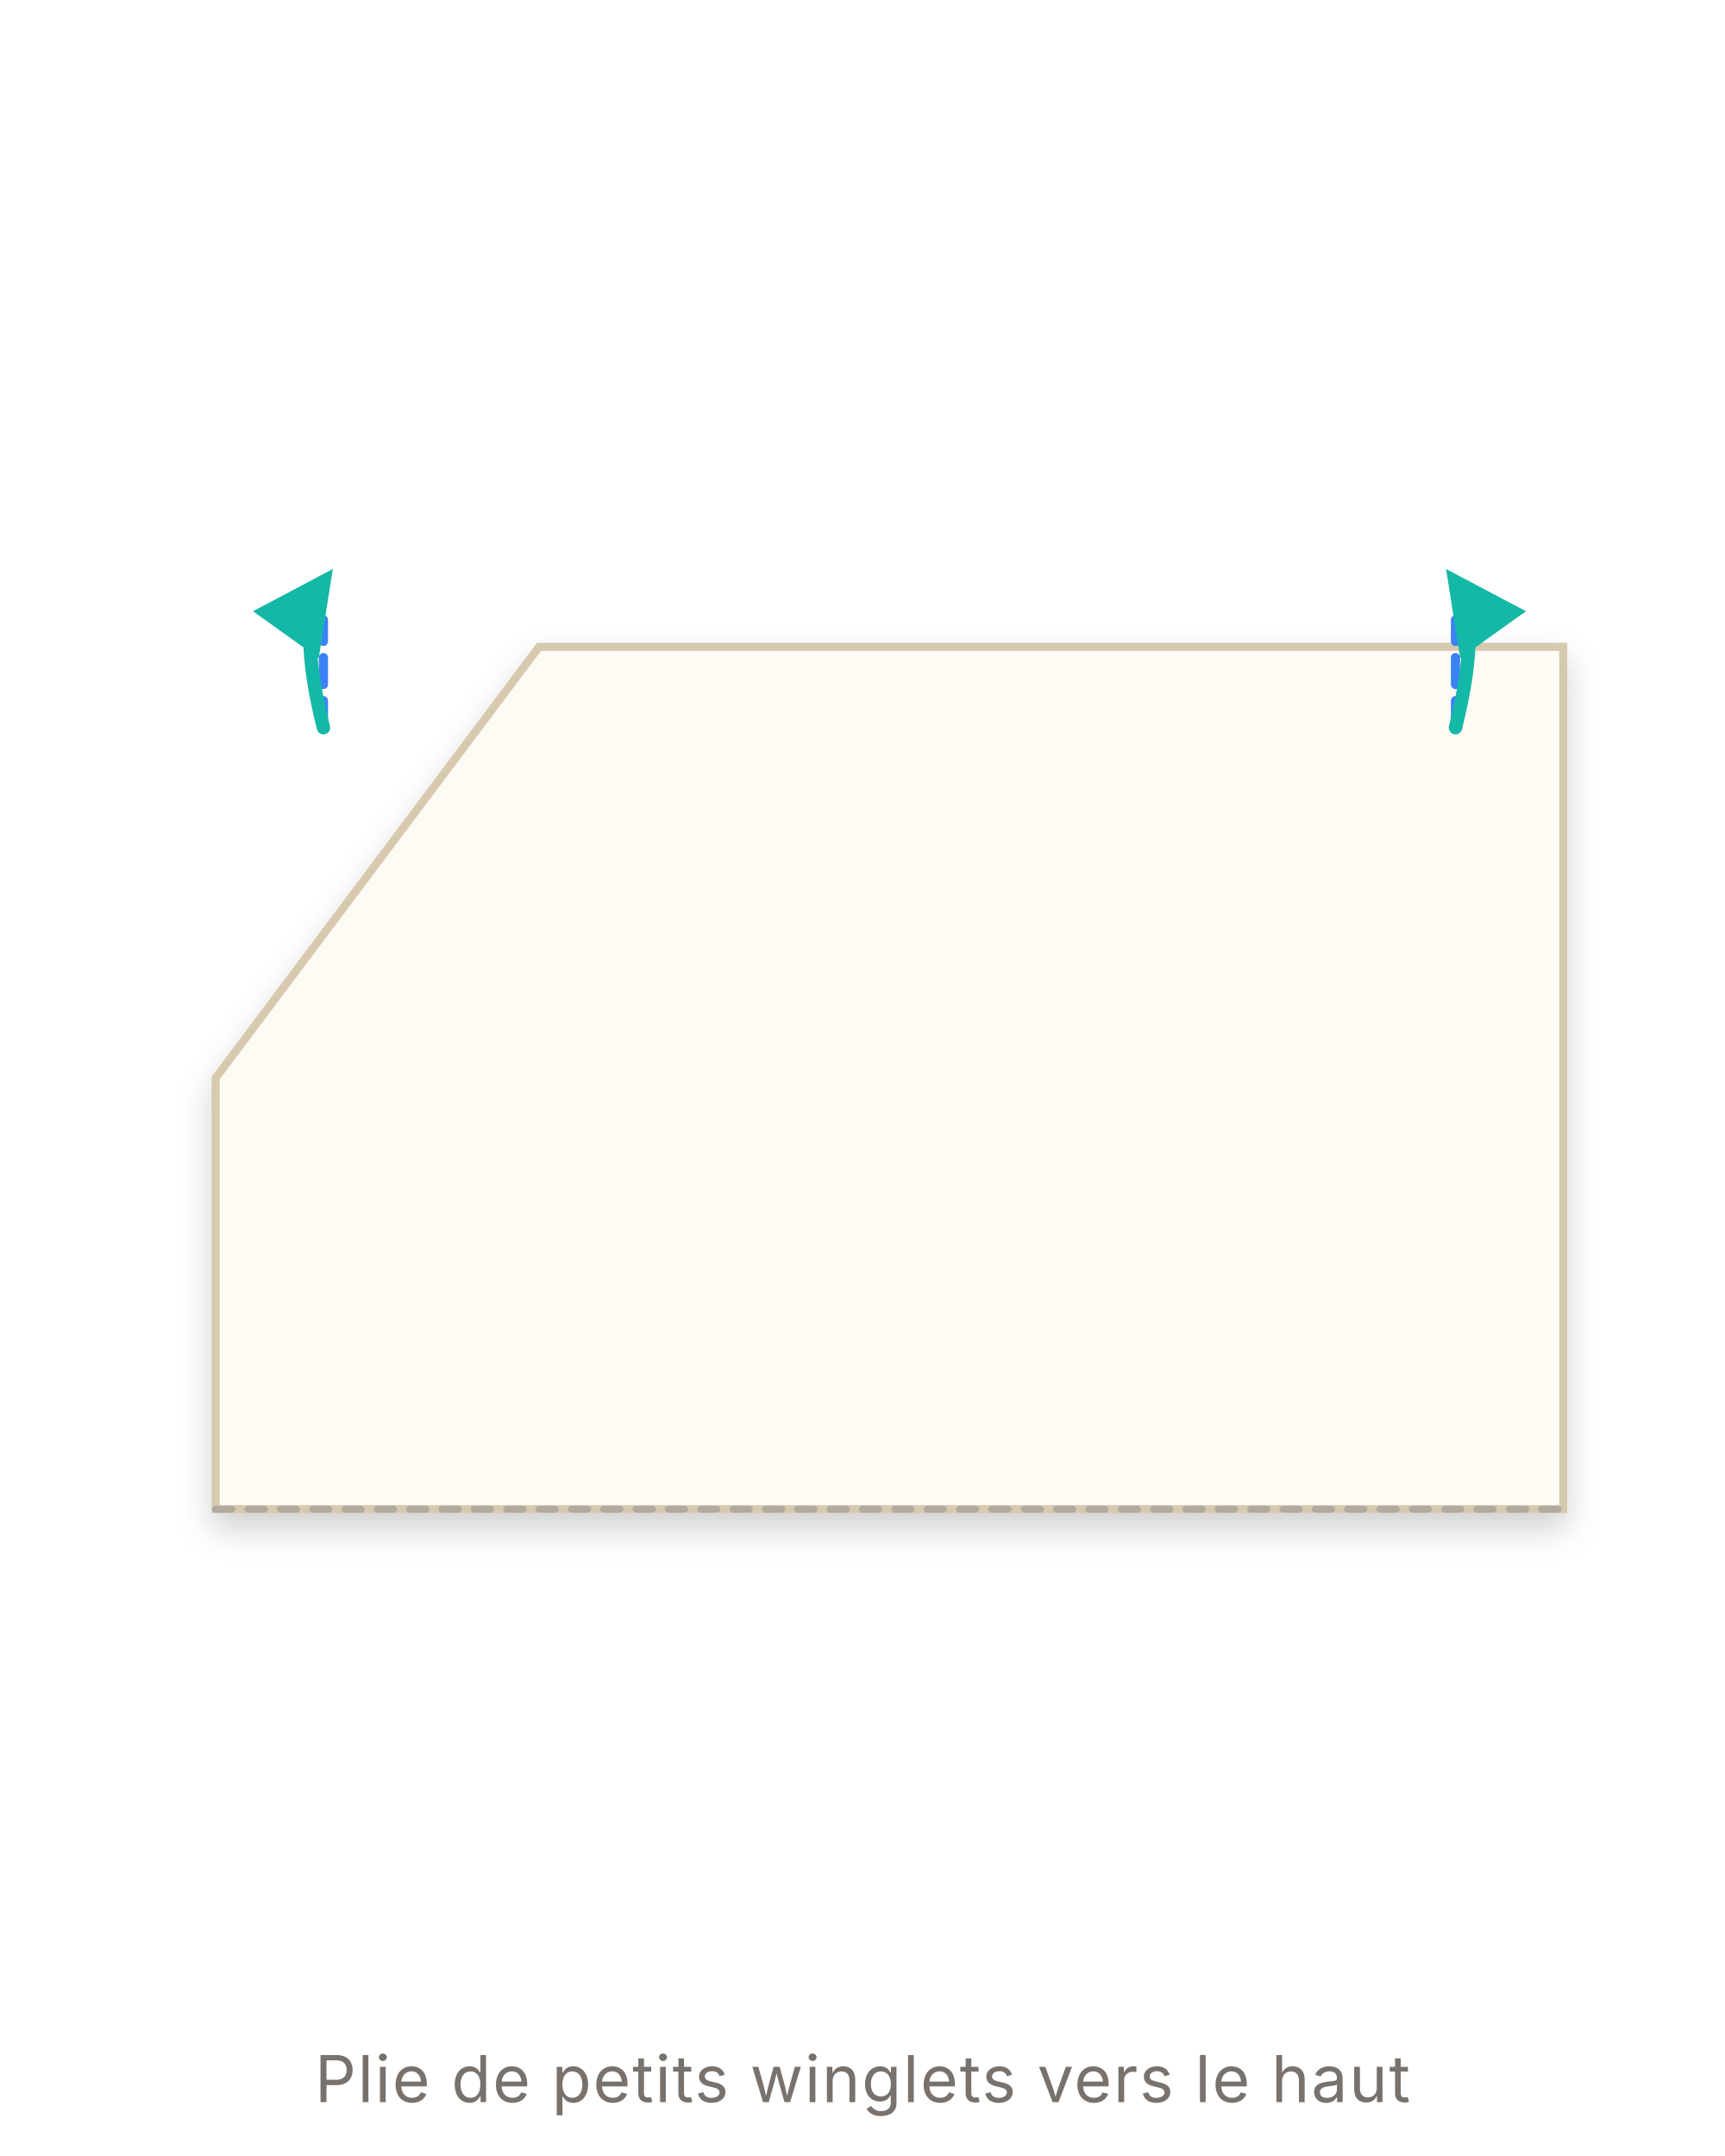
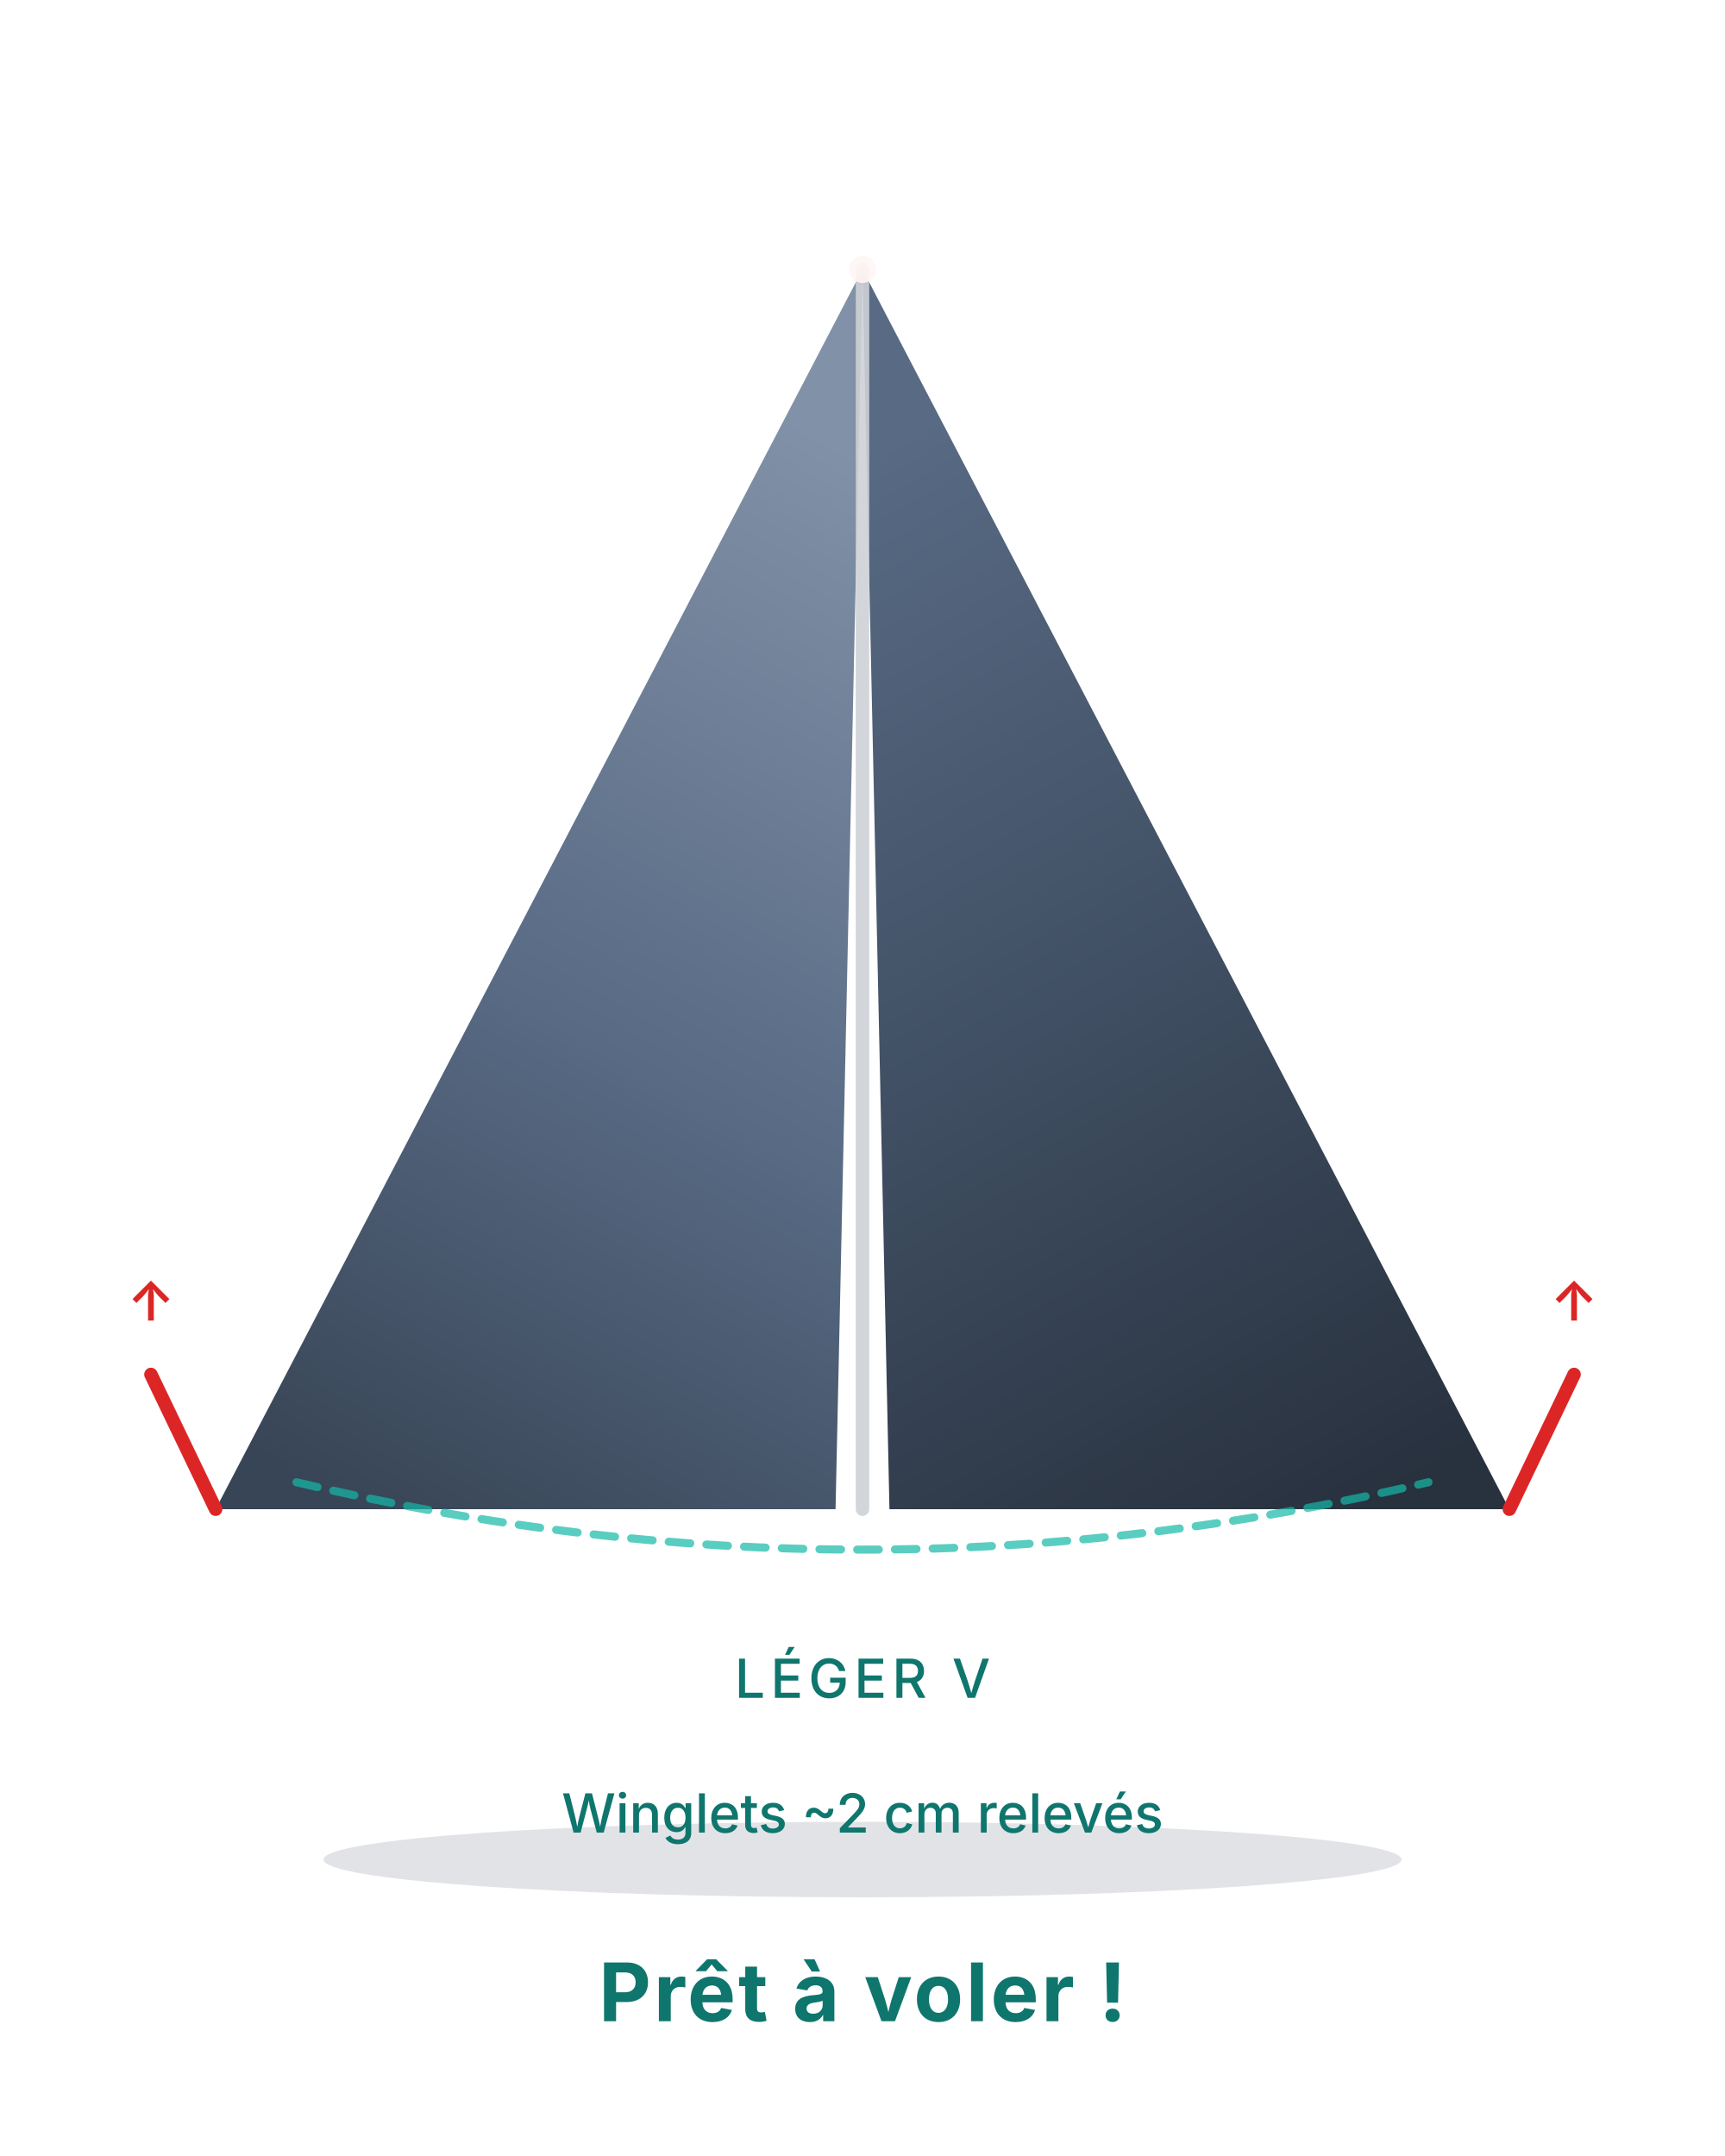
- <svg xmlns="http://www.w3.org/2000/svg" viewBox="0 0 320 400" fill="none" font-family="system-ui, -apple-system, sans-serif">
+ <svg xmlns="http://www.w3.org/2000/svg" viewBox="0 0 320 400" fill="none" font-family="system-ui,-apple-system,sans-serif">
  <defs>
    <filter id="ps" x="-10%" y="-10%" width="120%" height="120%">
      <feGaussianBlur in="SourceAlpha" stdDeviation="3" />
      <feOffset dx="0" dy="3" />
      <feComponentTransfer>
        <feFuncA type="linear" slope="0.18" />
      </feComponentTransfer>
      <feMerge>
        <feMergeNode />
        <feMergeNode in="SourceGraphic" />
      </feMerge>
    </filter>
    <marker id="arr" viewBox="0 0 10 10" refX="8" refY="5" markerWidth="6" markerHeight="6" orient="auto-start-reverse">
      <path d="M 0 0 L 10 5 L 0 10 z" fill="#6366f1" />
    </marker>
    <marker id="arrT" viewBox="0 0 10 10" refX="8" refY="5" markerWidth="6" markerHeight="6" orient="auto-start-reverse">
      <path d="M 0 0 L 10 5 L 0 10 z" fill="#14b8a6" />
    </marker>
    <linearGradient id="foldTri" x1="0" y1="0" x2="1" y2="1">
      <stop offset="0" stop-color="#fff7ed" />
      <stop offset="1" stop-color="#fed7aa" stop-opacity="0.7" />
    </linearGradient>
+     <linearGradient id="pWingL" x1="0.5" y1="0" x2="0.2" y2="1">
+       <stop offset="0" stop-color="hsl(215, 18%, 58%)" />
+       <stop offset="0.55" stop-color="hsl(215, 20%, 43%)" />
+       <stop offset="1" stop-color="hsl(215, 21%, 28%)" />
+     </linearGradient>
+     <linearGradient id="pWingR" x1="0.5" y1="0" x2="0.8" y2="1">
+       <stop offset="0" stop-color="hsl(215, 20%, 43%)" />
+       <stop offset="0.5" stop-color="hsl(215, 21%, 32%)" />
+       <stop offset="1" stop-color="hsl(215, 22%, 20%)" />
+     </linearGradient>
  </defs>
-   <polygon points="40,200 100,120 290,120 290,280 40,280" fill="#fefaf4" stroke="#d6c9ae" stroke-width="1.5" filter="url(#ps)" />
-   <line x1="40" y1="280" x2="290" y2="280" stroke="#a8a29e" stroke-width="1.3" stroke-dasharray="3 3" stroke-linecap="round" opacity="0.8" />
-   <line x1="60" y1="135" x2="60" y2="115" stroke="#3b82f6" stroke-width="1.7" stroke-dasharray="5 3" stroke-linecap="round" />
-   <line x1="270" y1="135" x2="270" y2="115" stroke="#3b82f6" stroke-width="1.7" stroke-dasharray="5 3" stroke-linecap="round" />
-   <path d="M 60 135 Q 55 115 60 108" stroke="#14b8a6" stroke-width="2.5" stroke-linecap="round" fill="none" marker-end="url(#arrT)" />
-   <path d="M 270 135 Q 275 115 270 108" stroke="#14b8a6" stroke-width="2.5" stroke-linecap="round" fill="none" marker-end="url(#arrT)" />
-   <text x="160" y="390" text-anchor="middle" font-size="12" fill="#78716c" letter-spacing="0.3">Plie de petits winglets vers le haut</text>
+   <ellipse cx="160" cy="345" rx="100" ry="7" fill="#1e293b" opacity="0.13" />
+   <polygon points="160,50 40,280 155,280" fill="url(#pWingL)" />
+   <polygon points="160,50 165,280 280,280" fill="url(#pWingR)" />
+   <line x1="160" y1="50" x2="160" y2="280" stroke="hsl(215, 10%, 82%)" stroke-width="2.5" stroke-linecap="round" opacity="0.9" />
+   <circle cx="160" cy="50" r="2.5" fill="#fff5f5" opacity="0.9" />
+   <path d="M 55 275 Q 160 300 265 275" stroke="#14b8a6" stroke-width="1.5" stroke-dasharray="4 3" fill="none" stroke-linecap="round" opacity="0.7" />
+   <text x="160" y="315" text-anchor="middle" font-size="10" fill="#0f766e" font-weight="500" letter-spacing="1">LÉGER V</text>
+   <text x="160" y="375" text-anchor="middle" font-size="15" font-weight="700" fill="#0f766e" letter-spacing="0.5">Prêt à voler !</text>
+   <path d="M 40 280 L 28 255" stroke="#dc2626" stroke-width="2.5" stroke-linecap="round" />
+   <path d="M 280 280 L 292 255" stroke="#dc2626" stroke-width="2.5" stroke-linecap="round" />
+   <text x="28" y="245" text-anchor="middle" font-size="10" fill="#dc2626" font-weight="600">↑</text>
+   <text x="292" y="245" text-anchor="middle" font-size="10" fill="#dc2626" font-weight="600">↑</text>
+   <text x="160" y="340" text-anchor="middle" font-size="10" fill="#0f766e" font-weight="500">Winglets ~2 cm relevés</text>
</svg>
